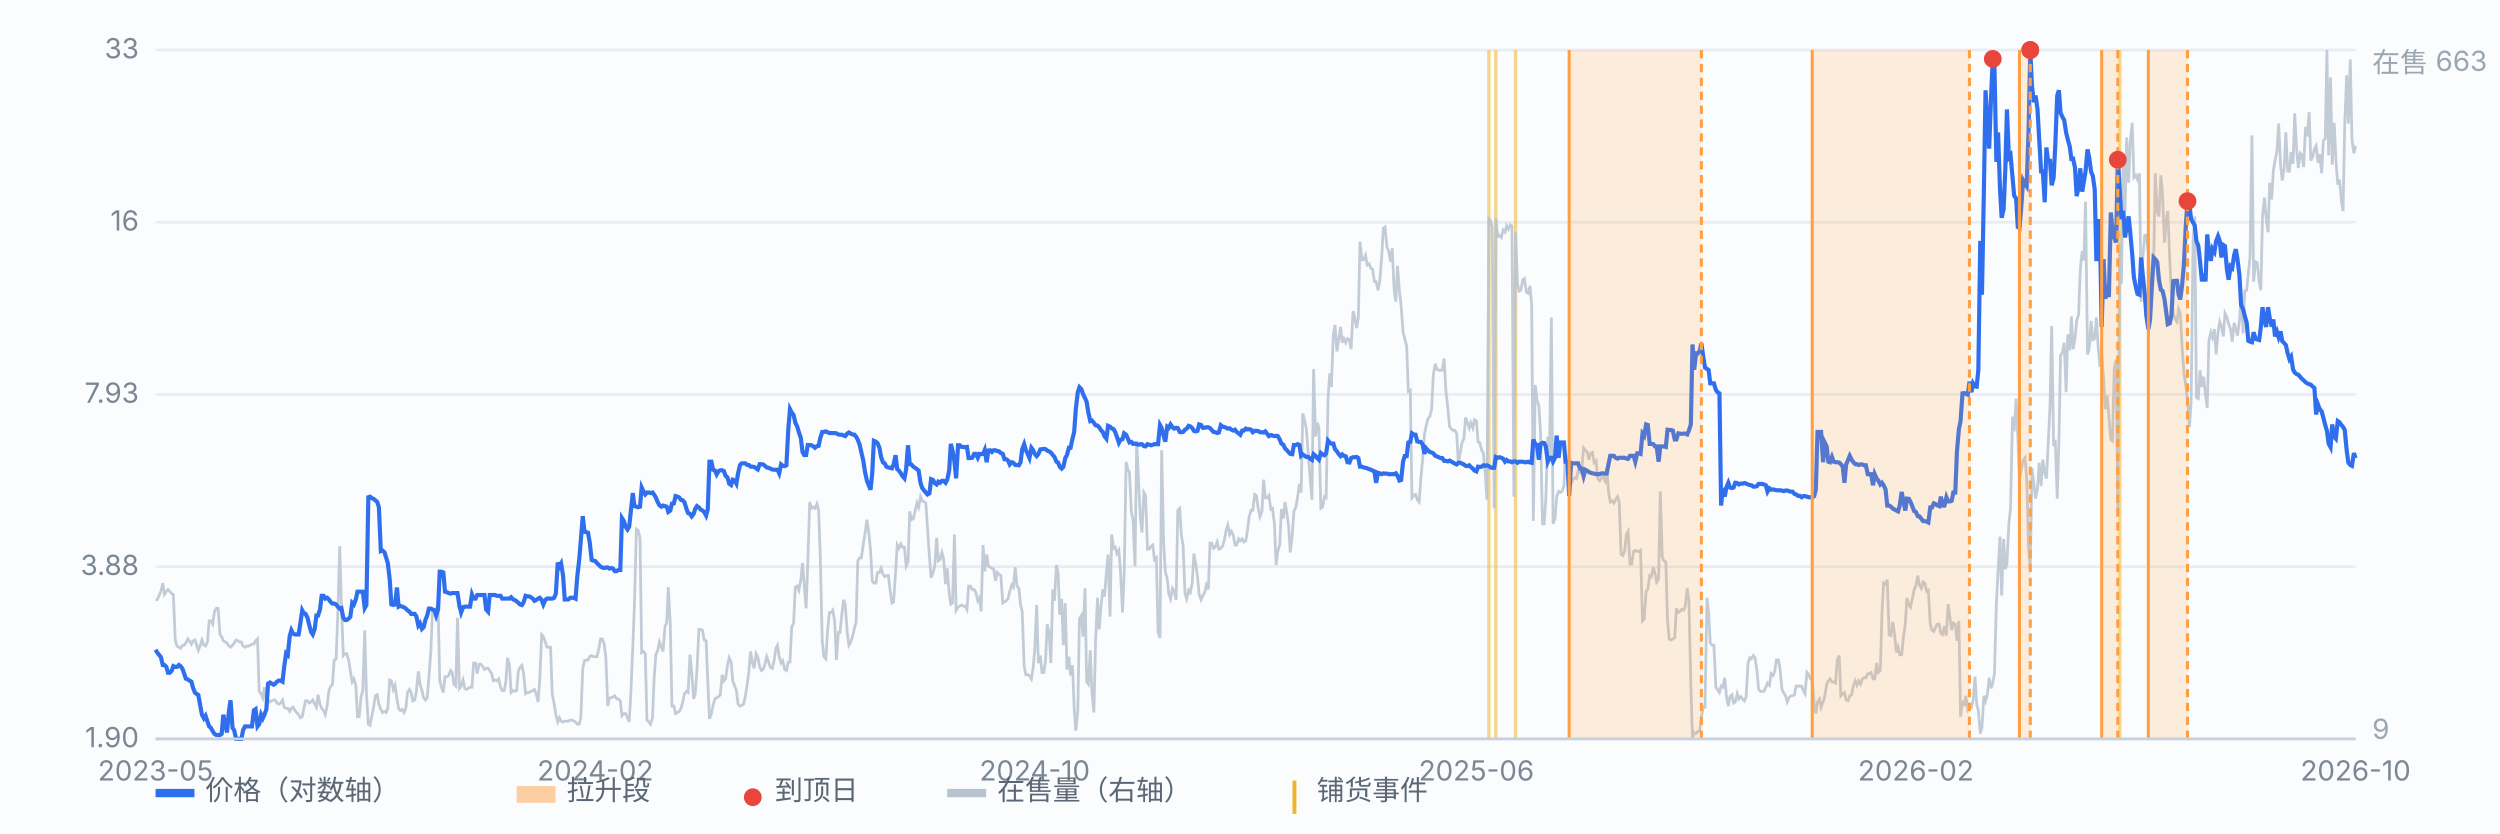
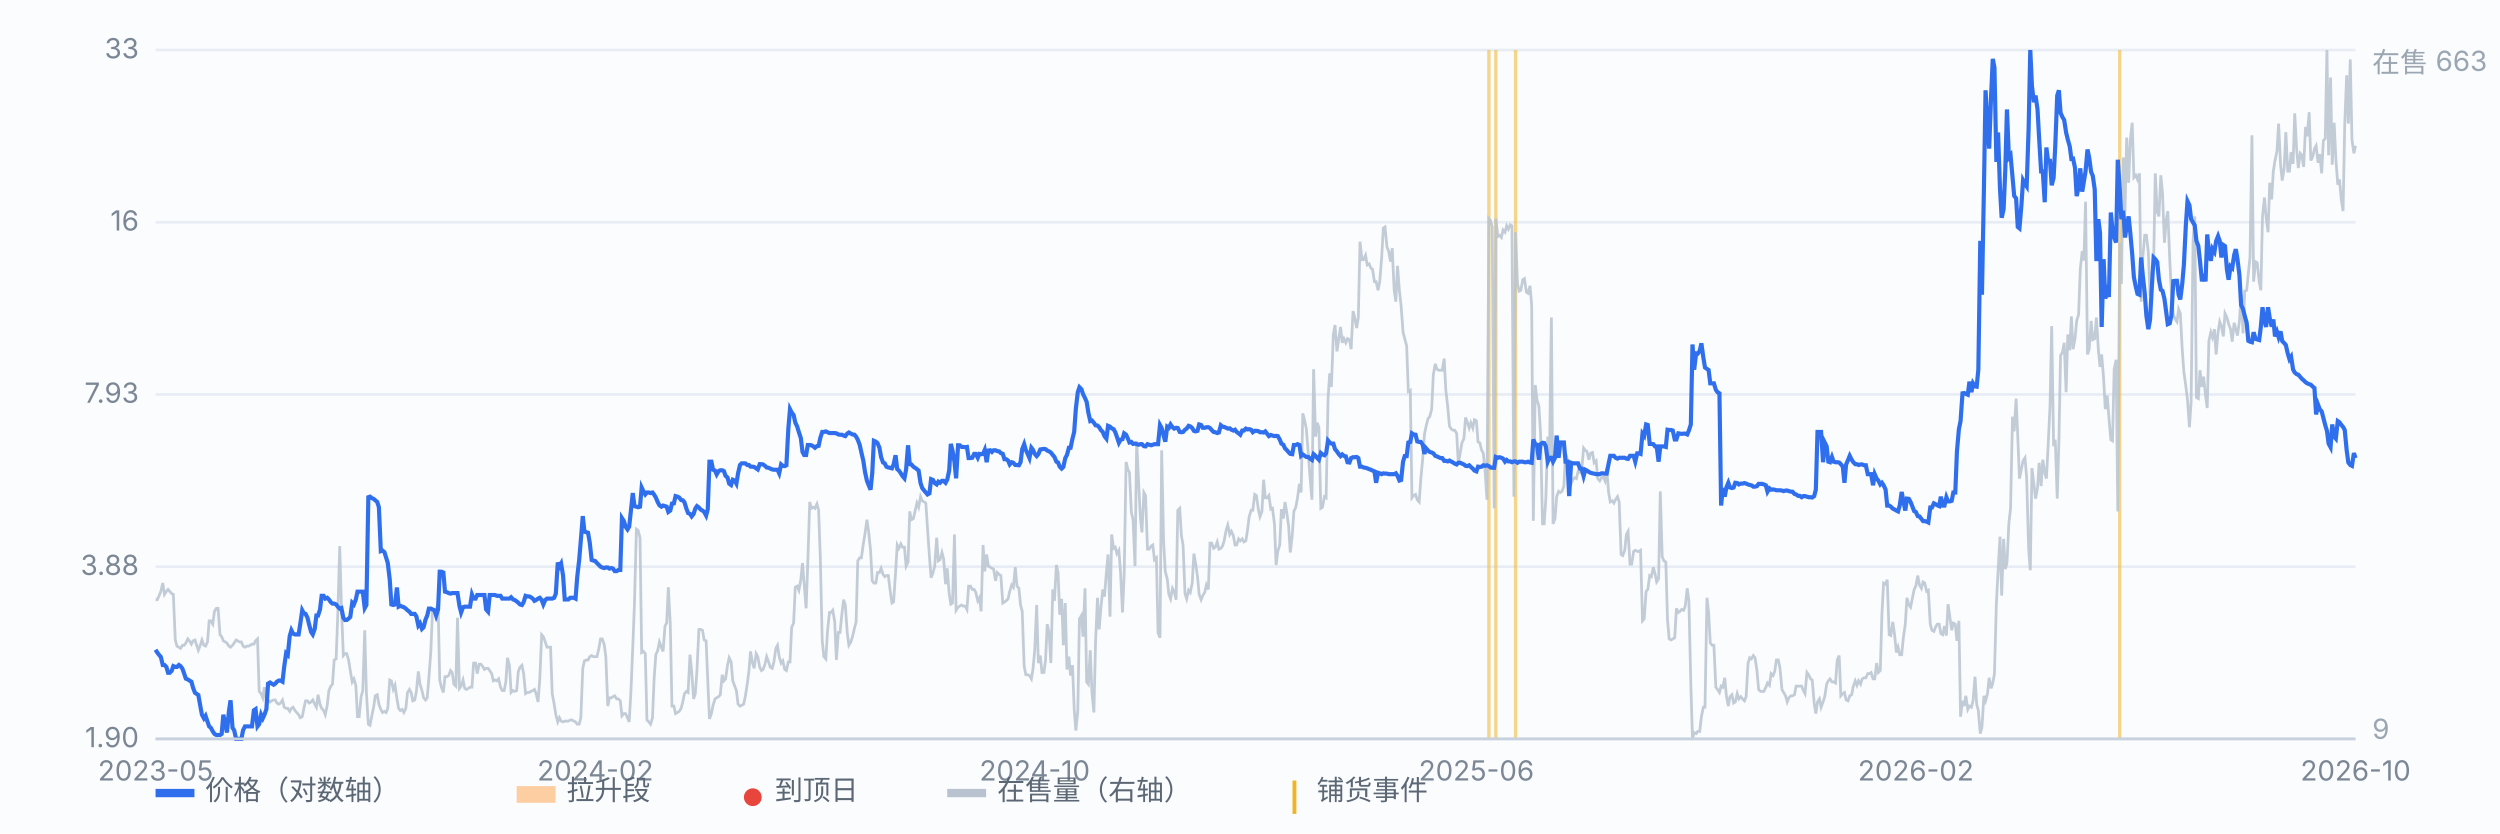
<svg xmlns="http://www.w3.org/2000/svg" viewBox="0 0 900 300" preserveAspectRatio="xMidYMid meet" style="width:100%;max-width:900px;height:auto;display:block" font-family="-apple-system,Segoe UI,Microsoft YaHei,sans-serif" font-size="10">
  <rect x="0" y="0" width="900" height="300" fill="#fbfcfe" />
  <line x1="56" y1="266.0" x2="848" y2="266.0" stroke="#e8edf5" stroke-width="1" />
  <text x="50" y="269.0" text-anchor="end" fill="#7b8794">1.90</text>
  <line x1="56" y1="204.0" x2="848" y2="204.0" stroke="#e8edf5" stroke-width="1" />
  <text x="50" y="207.0" text-anchor="end" fill="#7b8794">3.88</text>
  <line x1="56" y1="142.0" x2="848" y2="142.0" stroke="#e8edf5" stroke-width="1" />
  <text x="50" y="145.0" text-anchor="end" fill="#7b8794">7.93</text>
  <line x1="56" y1="80.0" x2="848" y2="80.0" stroke="#e8edf5" stroke-width="1" />
  <text x="50" y="83.0" text-anchor="end" fill="#7b8794">16</text>
  <line x1="56" y1="18.0" x2="848" y2="18.0" stroke="#e8edf5" stroke-width="1" />
  <text x="50" y="21.0" text-anchor="end" fill="#7b8794">33</text>
  <line x1="536.0" y1="18" x2="536.0" y2="266" stroke="#f0b429" stroke-width="1.2" opacity="0.55" />
  <line x1="538.5" y1="18" x2="538.5" y2="266" stroke="#f0b429" stroke-width="1.2" opacity="0.55" />
  <line x1="545.6" y1="18" x2="545.6" y2="266" stroke="#f0b429" stroke-width="1.2" opacity="0.55" />
  <line x1="763.1" y1="18" x2="763.1" y2="266" stroke="#f0b429" stroke-width="1.2" opacity="0.55" />
  <path d="M56.0 215.9 L56.6 215.9 L57.3 214.4 L57.9 212.9 L58.6 209.9 L59.2 214.0 L59.9 212.9 L60.5 212.2 L61.1 212.9 L61.8 213.7 L62.4 214.0 L63.1 230.4 L63.7 232.6 L64.4 233.0 L65.0 233.4 L65.7 232.3 L66.3 232.3 L66.9 231.5 L67.6 230.0 L68.2 230.7 L68.9 231.9 L69.5 230.7 L70.2 230.4 L70.8 232.3 L71.4 234.1 L72.1 232.3 L72.7 230.4 L73.4 232.3 L74.0 232.6 L74.7 231.1 L75.3 223.5 L75.9 223.5 L76.6 224.7 L77.2 220.1 L77.9 219.0 L78.5 219.0 L79.2 228.5 L79.8 229.2 L80.4 230.7 L81.1 231.1 L81.7 231.5 L82.4 232.6 L83.0 233.0 L83.7 232.3 L84.3 231.5 L85.0 230.4 L85.6 230.7 L86.2 231.1 L86.9 231.1 L87.5 232.6 L88.2 233.0 L88.8 232.6 L89.5 232.6 L90.1 232.3 L90.7 231.9 L91.4 231.9 L92.0 230.7 L92.7 230.0 L93.3 248.9 L94.0 249.7 L94.6 251.2 L95.2 247.4 L95.9 252.7 L96.5 252.0 L97.2 252.7 L97.8 252.3 L98.5 252.0 L99.1 252.0 L99.7 253.1 L100.4 253.5 L101.0 253.1 L101.7 252.0 L102.3 254.6 L103.0 255.0 L103.6 255.0 L104.3 256.1 L104.9 255.0 L105.5 254.6 L106.2 255.8 L106.8 256.5 L107.5 257.3 L108.1 258.4 L108.8 258.0 L109.4 255.0 L110.0 252.3 L110.7 252.3 L111.3 253.1 L112.0 252.7 L112.6 252.0 L113.3 253.5 L113.9 254.6 L114.5 250.1 L115.2 253.5 L115.8 255.0 L116.5 255.8 L117.1 257.3 L117.8 253.9 L118.4 248.6 L119.1 247.0 L119.7 246.3 L120.3 237.6 L121.0 237.2 L121.6 221.3 L122.3 196.6 L122.9 218.2 L123.6 236.0 L124.2 235.3 L124.8 235.3 L125.5 237.6 L126.1 241.4 L126.8 245.5 L127.4 244.4 L128.1 246.7 L128.7 258.0 L129.3 258.0 L130.0 250.8 L130.6 248.6 L131.3 226.9 L131.9 249.3 L132.6 260.7 L133.2 261.1 L133.8 258.0 L134.5 254.6 L135.1 250.5 L135.8 250.1 L136.4 253.5 L137.1 255.4 L137.7 256.5 L138.4 256.1 L139.0 256.5 L139.6 255.0 L140.3 244.8 L140.9 245.1 L141.6 248.2 L142.2 246.7 L142.9 251.6 L143.5 255.0 L144.1 255.8 L144.8 255.4 L145.4 256.5 L146.1 255.0 L146.7 249.3 L147.4 248.2 L148.0 249.3 L148.6 252.3 L149.3 252.0 L149.9 248.9 L150.6 241.7 L151.2 246.3 L151.9 248.6 L152.5 251.2 L153.2 252.0 L153.8 251.2 L154.4 244.0 L155.1 234.5 L155.7 219.7 L156.4 220.1 L157.0 219.4 L157.7 217.1 L158.3 244.8 L158.9 247.4 L159.6 249.3 L160.2 243.6 L160.9 243.6 L161.5 243.2 L162.2 241.4 L162.8 242.1 L163.4 246.3 L164.1 247.0 L164.7 222.4 L165.4 247.8 L166.0 247.0 L166.7 244.8 L167.3 247.8 L167.9 248.2 L168.6 247.8 L169.2 247.4 L169.9 247.4 L170.5 238.7 L171.2 238.7 L171.8 242.5 L172.5 239.1 L173.1 239.1 L173.7 239.8 L174.4 241.0 L175.0 240.6 L175.7 240.6 L176.3 241.4 L177.0 242.5 L177.6 245.1 L178.2 244.8 L178.9 245.1 L179.5 244.4 L180.2 247.4 L180.8 248.6 L181.5 248.6 L182.1 245.5 L182.7 236.8 L183.4 239.5 L184.0 249.3 L184.7 248.6 L185.3 248.9 L186.0 248.6 L186.6 241.7 L187.2 240.2 L187.9 239.5 L188.5 242.5 L189.2 249.7 L189.8 249.3 L190.5 249.3 L191.1 248.9 L191.8 248.6 L192.4 248.2 L193.0 249.7 L193.7 252.7 L194.3 244.8 L195.0 228.5 L195.6 229.2 L196.3 231.1 L196.9 233.0 L197.5 233.0 L198.2 233.0 L198.8 249.7 L199.5 253.5 L200.1 257.3 L200.8 259.9 L201.4 258.4 L202.0 259.6 L202.7 259.9 L203.3 259.6 L204.0 259.6 L204.6 259.6 L205.3 259.2 L205.9 259.2 L206.6 259.6 L207.2 259.9 L207.8 260.7 L208.5 260.7 L209.1 258.4 L209.8 240.6 L210.4 237.9 L211.1 237.6 L211.7 237.6 L212.3 236.4 L213.0 236.0 L213.6 236.4 L214.3 236.4 L214.9 236.4 L215.6 233.4 L216.2 230.0 L216.8 230.0 L217.5 231.9 L218.1 236.4 L218.8 254.2 L219.4 251.2 L220.1 251.2 L220.7 250.8 L221.3 250.5 L222.0 251.6 L222.6 251.6 L223.3 252.3 L223.9 257.7 L224.6 256.9 L225.2 256.9 L225.9 258.4 L226.5 259.9 L227.1 249.7 L227.8 233.0 L228.4 217.5 L229.1 190.5 L229.7 190.9 L230.4 193.6 L231.0 234.9 L231.6 234.5 L232.3 235.3 L232.9 259.2 L233.6 259.9 L234.2 260.7 L234.9 258.4 L235.5 244.0 L236.1 235.7 L236.8 234.1 L237.4 231.1 L238.1 233.0 L238.7 234.5 L239.4 225.4 L240.0 224.3 L240.6 211.4 L241.3 224.7 L241.9 254.2 L242.6 254.2 L243.2 256.9 L243.9 256.5 L244.5 256.1 L245.2 255.0 L245.8 252.7 L246.4 249.7 L247.1 248.9 L247.7 249.3 L248.4 235.7 L249.0 241.7 L249.7 251.6 L250.3 249.7 L250.9 241.4 L251.6 226.6 L252.2 226.6 L252.9 226.9 L253.5 230.4 L254.2 230.7 L254.8 245.1 L255.4 258.8 L256.1 256.9 L256.7 253.9 L257.4 251.6 L258.0 251.2 L258.7 250.8 L259.3 250.1 L260.0 242.9 L260.6 245.1 L261.2 244.4 L261.9 239.5 L262.5 236.8 L263.2 238.3 L263.8 245.1 L264.5 247.0 L265.1 248.6 L265.7 253.5 L266.4 254.2 L267.0 253.9 L267.7 253.5 L268.3 250.8 L269.0 246.3 L269.6 241.7 L270.2 234.5 L270.9 238.7 L271.5 240.6 L272.2 235.3 L272.8 236.4 L273.5 240.2 L274.1 241.4 L274.7 241.0 L275.4 239.1 L276.0 236.4 L276.7 238.3 L277.3 240.2 L278.0 240.6 L278.6 238.3 L279.3 233.4 L279.9 232.3 L280.5 236.4 L281.2 238.7 L281.8 237.9 L282.5 241.0 L283.1 241.4 L283.8 238.3 L284.4 238.3 L285.0 225.8 L285.7 224.3 L286.3 211.4 L287.0 211.0 L287.6 212.5 L288.3 208.7 L288.9 202.7 L289.5 210.3 L290.2 219.0 L290.8 202.7 L291.5 180.7 L292.1 183.0 L292.8 182.6 L293.4 183.0 L294.1 181.4 L294.7 183.7 L295.3 200.4 L296.0 230.7 L296.6 236.4 L297.3 237.2 L297.9 227.3 L298.6 220.5 L299.2 220.5 L299.8 219.7 L300.5 223.9 L301.1 237.6 L301.8 227.7 L302.4 227.7 L303.1 220.9 L303.7 215.9 L304.3 217.8 L305.0 227.7 L305.6 232.3 L306.3 231.1 L306.9 229.2 L307.6 226.2 L308.2 223.9 L308.8 201.9 L309.5 200.8 L310.1 200.8 L310.8 195.8 L311.4 192.1 L312.1 187.1 L312.7 191.3 L313.4 198.1 L314.0 209.1 L314.6 209.9 L315.3 209.9 L315.9 206.1 L316.6 206.1 L317.2 204.6 L317.9 206.8 L318.5 207.6 L319.1 207.2 L319.8 207.2 L320.4 212.2 L321.1 217.1 L321.7 216.7 L322.4 206.1 L323.0 196.2 L323.6 197.4 L324.3 195.8 L324.9 197.0 L325.6 197.0 L326.2 203.8 L326.9 202.3 L327.5 184.1 L328.1 187.1 L328.8 186.7 L329.4 184.1 L330.1 181.1 L330.7 182.6 L331.4 178.8 L332.0 180.3 L332.7 180.7 L333.3 181.1 L333.9 190.2 L334.6 200.4 L335.2 208.0 L335.9 206.1 L336.5 203.8 L337.2 193.6 L337.8 201.9 L338.4 201.5 L339.1 198.9 L339.7 201.2 L340.4 210.3 L341.0 204.6 L341.7 213.7 L342.3 217.5 L342.9 217.1 L343.6 192.4 L344.2 219.7 L344.9 218.6 L345.5 218.2 L346.2 217.8 L346.8 218.2 L347.5 218.2 L348.1 219.4 L348.7 211.0 L349.4 211.0 L350.0 212.2 L350.7 212.2 L351.3 213.3 L352.0 216.3 L352.6 215.2 L353.2 220.1 L353.9 196.2 L354.5 205.7 L355.2 199.6 L355.8 203.8 L356.5 204.2 L357.1 204.6 L357.7 204.9 L358.4 209.1 L359.0 206.1 L359.7 206.8 L360.3 207.2 L361.0 217.1 L361.6 216.7 L362.2 216.3 L362.9 215.6 L363.5 212.9 L364.2 210.6 L364.8 211.4 L365.5 204.2 L366.1 211.0 L366.8 211.8 L367.4 217.8 L368.0 220.1 L368.7 239.8 L369.3 242.9 L370.0 242.9 L370.6 243.2 L371.3 244.4 L371.9 240.6 L372.5 234.1 L373.2 217.8 L373.8 238.7 L374.5 236.0 L375.1 242.1 L375.8 242.1 L376.4 237.6 L377.0 224.7 L377.7 228.1 L378.3 238.7 L379.0 212.2 L379.6 216.3 L380.3 203.4 L380.9 206.1 L381.5 221.3 L382.2 215.6 L382.8 232.3 L383.5 217.1 L384.1 241.0 L384.8 236.4 L385.4 243.2 L386.1 239.5 L386.7 255.0 L387.3 263.0 L388.0 256.1 L388.6 222.8 L389.3 221.6 L389.9 229.2 L390.6 211.8 L391.2 245.5 L391.8 246.3 L392.5 234.1 L393.1 249.3 L393.8 256.5 L394.4 231.1 L395.1 215.2 L395.7 226.6 L396.3 219.0 L397.0 212.2 L397.6 214.8 L398.3 206.1 L398.9 199.6 L399.6 222.0 L400.2 192.4 L400.9 197.4 L401.5 197.0 L402.1 199.3 L402.8 198.1 L403.4 206.1 L404.1 220.5 L404.7 206.8 L405.4 166.3 L406.0 168.9 L406.6 170.1 L407.3 184.5 L407.9 187.1 L408.6 203.8 L409.2 158.7 L409.9 173.5 L410.5 186.0 L411.1 191.7 L411.8 177.3 L412.4 178.4 L413.1 197.7 L413.7 197.7 L414.4 196.6 L415.0 196.2 L415.6 201.5 L416.3 200.8 L416.9 227.7 L417.6 229.6 L418.2 162.1 L418.9 195.1 L419.5 205.7 L420.2 208.4 L420.8 214.0 L421.4 215.6 L422.1 211.8 L422.7 212.9 L423.4 215.9 L424.0 183.7 L424.7 183.0 L425.3 192.8 L425.9 196.2 L426.6 213.7 L427.2 215.6 L427.9 212.5 L428.5 213.3 L429.2 209.9 L429.8 199.3 L430.4 202.7 L431.1 207.6 L431.7 214.0 L432.4 215.9 L433.0 214.4 L433.7 213.3 L434.3 210.6 L435.0 212.2 L435.6 195.5 L436.2 195.5 L436.9 197.4 L437.5 197.0 L438.2 195.1 L438.8 197.7 L439.5 197.4 L440.1 196.6 L440.7 194.7 L441.4 190.9 L442.0 189.0 L442.7 192.4 L443.3 191.3 L444.0 192.8 L444.6 196.2 L445.2 196.2 L445.9 194.0 L446.5 194.7 L447.2 194.0 L447.8 195.1 L448.5 194.7 L449.1 190.9 L449.7 186.0 L450.4 183.7 L451.0 183.7 L451.7 178.0 L452.3 178.4 L453.0 183.3 L453.6 186.0 L454.3 184.1 L454.9 172.7 L455.5 179.2 L456.2 179.2 L456.8 178.4 L457.5 183.3 L458.1 183.0 L458.8 188.6 L459.4 203.4 L460.0 198.5 L460.7 196.2 L461.3 183.3 L462.0 186.7 L462.6 180.7 L463.3 184.9 L463.9 189.4 L464.5 198.9 L465.2 192.8 L465.8 184.1 L466.5 182.6 L467.1 179.2 L467.8 174.2 L468.4 177.3 L469.0 148.8 L469.7 151.5 L470.3 154.5 L471.0 163.6 L471.6 171.6 L472.3 179.9 L472.9 132.9 L473.6 157.2 L474.2 152.2 L474.8 153.8 L475.5 183.0 L476.1 182.6 L476.8 178.8 L477.4 179.2 L478.1 143.5 L478.7 134.4 L479.3 139.3 L480.0 120.4 L480.6 117.0 L481.3 126.5 L481.9 122.3 L482.6 117.7 L483.2 123.4 L483.8 121.9 L484.5 123.4 L485.1 121.9 L485.8 122.3 L486.4 125.7 L487.1 112.0 L487.7 114.3 L488.4 118.1 L489.0 114.3 L489.6 87.0 L490.3 93.5 L490.9 93.5 L491.6 91.9 L492.2 95.4 L492.9 95.0 L493.5 96.5 L494.1 96.9 L494.8 101.4 L495.4 101.4 L496.1 104.5 L496.7 101.4 L497.4 92.7 L498.0 82.1 L498.6 81.7 L499.3 88.9 L499.9 90.4 L500.6 94.2 L501.2 89.3 L501.9 104.5 L502.5 108.6 L503.1 95.7 L503.8 104.8 L504.4 110.1 L505.1 119.6 L505.7 121.9 L506.4 124.6 L507.0 140.9 L507.7 140.5 L508.3 179.2 L508.9 178.4 L509.6 178.0 L510.2 179.9 L510.9 180.7 L511.5 172.3 L512.2 164.8 L512.8 156.4 L513.4 153.4 L514.1 150.7 L514.7 150.0 L515.4 147.3 L516.0 134.8 L516.7 131.0 L517.3 132.9 L517.9 133.3 L518.6 133.3 L519.2 133.3 L519.9 129.1 L520.5 140.5 L521.2 146.6 L521.8 153.4 L522.5 154.5 L523.1 154.9 L523.7 154.9 L524.4 156.0 L525.0 167.0 L525.7 162.9 L526.3 159.4 L527.0 157.9 L527.6 150.3 L528.2 151.9 L528.9 154.1 L529.5 152.2 L530.2 154.1 L530.8 151.1 L531.5 151.5 L532.1 159.1 L532.7 159.4 L533.4 162.1 L534.0 163.2 L534.7 170.4 L535.3 179.9 L536.0 78.7 L536.6 79.4 L537.2 81.7 L537.9 183.0 L538.5 78.7 L539.2 85.1 L539.8 84.7 L540.5 85.5 L541.1 82.8 L541.8 83.6 L542.4 81.3 L543.0 82.5 L543.7 80.9 L544.3 81.3 L545.0 178.8 L545.6 83.6 L546.3 102.2 L546.9 104.8 L547.5 104.5 L548.2 100.7 L548.8 100.3 L549.5 105.2 L550.1 105.6 L550.8 102.9 L551.4 109.8 L552.0 187.5 L552.7 138.6 L553.3 143.9 L554.0 146.2 L554.6 156.0 L555.3 188.6 L555.9 188.6 L556.5 179.5 L557.2 157.2 L557.8 164.8 L558.5 114.3 L559.1 188.6 L559.8 186.7 L560.4 178.8 L561.1 176.9 L561.7 177.3 L562.3 176.9 L563.0 175.0 L563.6 163.2 L564.3 165.5 L564.9 173.1 L565.6 174.2 L566.2 172.7 L566.8 172.0 L567.5 172.3 L568.1 169.7 L568.8 170.1 L569.4 169.3 L570.1 161.3 L570.7 162.1 L571.3 162.5 L572.0 165.5 L572.6 163.2 L573.3 162.9 L573.9 166.6 L574.6 165.9 L575.2 172.3 L575.9 173.1 L576.5 172.0 L577.1 171.6 L577.8 173.1 L578.4 168.5 L579.1 177.3 L579.7 180.7 L580.4 180.3 L581.0 181.1 L581.6 179.9 L582.3 178.8 L582.9 180.7 L583.6 199.6 L584.2 200.0 L584.9 198.1 L585.5 192.4 L586.1 191.3 L586.8 203.1 L587.4 203.1 L588.1 198.5 L588.7 198.1 L589.4 198.5 L590.0 198.5 L590.6 198.1 L591.3 223.5 L591.9 222.8 L592.6 212.9 L593.2 212.2 L593.9 207.2 L594.5 207.6 L595.2 204.2 L595.8 206.5 L596.4 209.5 L597.1 208.4 L597.7 176.9 L598.4 200.4 L599.0 201.9 L599.7 202.3 L600.3 223.1 L600.9 230.0 L601.6 230.4 L602.2 230.0 L602.9 229.6 L603.5 219.0 L604.2 220.5 L604.8 220.1 L605.4 219.4 L606.1 219.7 L606.7 218.2 L607.4 211.8 L608.0 216.3 L608.7 246.3 L609.3 266.0 L609.9 263.7 L610.6 264.1 L611.2 263.3 L611.9 263.3 L612.5 258.0 L613.2 254.6 L613.8 254.6 L614.5 215.2 L615.1 220.5 L615.7 231.5 L616.4 232.3 L617.0 232.3 L617.7 247.4 L618.3 248.2 L619.0 249.3 L619.6 247.0 L620.2 247.4 L620.9 244.0 L621.5 250.5 L622.2 254.2 L622.8 250.8 L623.5 250.1 L624.1 253.1 L624.7 252.7 L625.4 249.7 L626.0 251.6 L626.7 250.8 L627.3 251.6 L628.0 252.3 L628.6 250.8 L629.3 238.7 L629.9 236.8 L630.5 237.2 L631.2 236.0 L631.8 236.8 L632.5 241.4 L633.1 248.2 L633.8 248.9 L634.4 248.9 L635.0 248.9 L635.7 247.4 L636.3 245.9 L637.0 246.7 L637.6 242.5 L638.3 243.2 L638.9 241.7 L639.5 237.6 L640.2 237.6 L640.8 240.6 L641.5 248.2 L642.1 249.3 L642.8 250.5 L643.4 252.7 L644.0 251.2 L644.7 250.5 L645.3 250.5 L646.0 250.1 L646.6 247.0 L647.3 247.0 L647.9 247.0 L648.6 247.0 L649.2 248.6 L649.8 249.7 L650.5 242.1 L651.1 242.9 L651.8 244.4 L652.4 244.8 L653.1 253.1 L653.7 256.9 L654.3 252.7 L655.0 251.6 L655.6 254.6 L656.3 252.7 L656.9 250.8 L657.6 246.3 L658.2 245.1 L658.8 244.4 L659.5 245.5 L660.1 245.5 L660.8 245.9 L661.4 237.6 L662.1 236.0 L662.7 250.5 L663.4 249.7 L664.0 249.3 L664.6 252.0 L665.3 252.3 L665.9 250.5 L666.6 250.1 L667.2 247.0 L667.9 245.1 L668.5 246.7 L669.1 245.1 L669.8 246.3 L670.4 244.4 L671.1 244.0 L671.7 244.0 L672.4 242.5 L673.0 242.5 L673.6 242.1 L674.3 244.4 L674.9 244.4 L675.6 238.7 L676.2 242.1 L676.9 241.4 L677.5 220.9 L678.1 209.9 L678.8 210.3 L679.4 208.7 L680.1 228.5 L680.7 228.8 L681.4 223.9 L682.0 228.1 L682.7 234.9 L683.3 233.0 L683.9 235.7 L684.6 235.7 L685.2 229.6 L685.9 224.7 L686.5 215.2 L687.2 217.8 L687.8 218.6 L688.4 215.6 L689.1 212.2 L689.7 211.0 L690.4 207.2 L691.0 210.6 L691.7 211.8 L692.3 209.5 L692.9 209.9 L693.6 212.9 L694.2 212.5 L694.9 224.7 L695.5 226.9 L696.2 227.3 L696.8 225.8 L697.4 224.7 L698.1 224.7 L698.7 228.1 L699.4 228.5 L700.0 225.4 L700.7 228.8 L701.3 217.5 L702.0 222.4 L702.6 226.9 L703.2 224.3 L703.9 224.7 L704.5 230.7 L705.2 223.5 L705.8 258.0 L706.5 252.3 L707.1 254.2 L707.7 250.5 L708.4 255.4 L709.0 254.2 L709.7 254.6 L710.3 252.3 L711.0 243.6 L711.6 253.5 L712.2 255.8 L712.9 264.1 L713.5 261.8 L714.2 250.5 L714.8 252.3 L715.5 249.7 L716.1 244.0 L716.8 247.8 L717.4 245.9 L718.0 242.5 L718.7 217.1 L719.3 205.7 L720.0 193.2 L720.6 214.4 L721.3 194.0 L721.9 204.9 L722.5 202.7 L723.2 188.3 L723.8 183.0 L724.5 150.0 L725.1 155.3 L725.8 143.5 L726.4 157.2 L727.0 172.3 L727.7 168.9 L728.3 165.9 L729.0 164.8 L729.6 172.0 L730.3 197.4 L730.9 205.3 L731.5 168.5 L732.2 174.2 L732.8 179.5 L733.5 175.7 L734.1 166.6 L734.8 175.0 L735.4 165.5 L736.1 170.1 L736.7 172.3 L737.3 161.0 L738.0 146.2 L738.6 117.4 L739.3 160.6 L739.9 158.3 L740.6 179.5 L741.2 159.1 L741.8 128.0 L742.5 126.8 L743.1 123.4 L743.8 141.2 L744.4 120.4 L745.1 126.1 L745.7 113.9 L746.3 125.7 L747.0 121.9 L747.6 115.5 L748.3 113.2 L748.9 96.9 L749.6 90.4 L750.2 93.8 L750.8 72.6 L751.5 127.6 L752.1 125.7 L752.8 115.5 L753.4 122.3 L754.1 121.9 L754.7 114.3 L755.4 125.7 L756.0 132.1 L756.6 127.6 L757.3 136.3 L757.9 147.3 L758.6 142.4 L759.2 150.3 L759.9 158.3 L760.5 158.7 L761.1 132.9 L761.8 129.5 L762.4 184.1 L763.1 87.4 L763.7 102.2 L764.4 56.7 L765.0 76.0 L765.6 49.5 L766.3 65.8 L766.9 50.6 L767.6 44.2 L768.2 63.9 L768.9 63.1 L769.5 64.6 L770.2 62.4 L770.8 108.6 L771.4 92.7 L772.1 84.7 L772.7 84.7 L773.4 90.8 L774.0 106.4 L774.7 98.4 L775.3 95.0 L775.9 62.4 L776.6 76.4 L777.2 77.9 L777.9 63.1 L778.5 69.6 L779.2 87.4 L779.8 79.4 L780.4 76.0 L781.1 93.1 L781.7 105.6 L782.4 113.2 L783.0 114.7 L783.7 115.8 L784.3 111.3 L784.9 112.8 L785.6 125.7 L786.2 134.0 L786.9 139.0 L787.5 143.9 L788.2 153.8 L788.8 144.7 L789.5 87.0 L790.1 77.9 L790.7 143.1 L791.4 143.5 L792.0 133.3 L792.7 139.3 L793.3 135.6 L794.0 142.4 L794.6 146.9 L795.2 122.7 L795.9 119.6 L796.5 121.5 L797.2 118.5 L797.8 127.6 L798.5 119.6 L799.1 115.8 L799.7 117.4 L800.4 121.1 L801.0 112.8 L801.7 114.3 L802.3 116.6 L803.0 118.5 L803.6 123.0 L804.3 116.2 L804.9 118.5 L805.5 120.8 L806.2 115.5 L806.8 106.0 L807.5 120.0 L808.1 104.8 L808.8 104.5 L809.4 98.4 L810.0 92.7 L810.7 48.7 L811.3 101.4 L812.0 94.2 L812.6 94.6 L813.3 101.4 L813.9 104.5 L814.5 77.9 L815.2 71.1 L815.8 78.3 L816.5 83.6 L817.1 65.8 L817.8 71.8 L818.4 61.6 L819.0 57.8 L819.7 54.4 L820.3 44.5 L821.0 59.3 L821.6 65.0 L822.3 60.5 L822.9 47.6 L823.6 61.6 L824.2 61.6 L824.8 54.8 L825.5 59.0 L826.1 40.8 L826.8 54.0 L827.4 60.5 L828.1 55.2 L828.7 55.9 L829.3 60.1 L830.0 45.7 L830.6 49.1 L831.3 40.4 L831.9 57.8 L832.6 56.3 L833.2 53.6 L833.8 52.5 L834.5 58.6 L835.1 55.5 L835.8 62.4 L836.4 50.6 L837.1 49.9 L837.7 18.0 L838.3 55.9 L839.0 27.9 L839.6 59.3 L840.3 44.2 L840.9 57.1 L841.6 66.5 L842.2 64.6 L842.9 72.2 L843.5 76.0 L844.1 44.9 L844.8 27.1 L845.4 44.5 L846.1 21.4 L846.7 50.2 L847.4 55.2 L848.0 52.5" fill="none" stroke="#b9c3cf" stroke-width="1" opacity="0.85" />
  <text x="854" y="26" fill="#9aa6b2">在售 663</text>
  <text x="854" y="266" fill="#9aa6b2">9</text>
  <path d="M56.0 233.9 L56.6 234.9 L57.3 235.8 L57.9 236.5 L58.6 239.4 L59.2 239.4 L59.9 240.1 L60.5 242.2 L61.1 242.2 L61.8 241.5 L62.4 239.8 L63.1 240.1 L63.7 240.1 L64.4 239.4 L65.0 239.8 L65.7 240.8 L66.3 242.5 L66.9 244.3 L67.6 244.6 L68.2 245.0 L68.9 245.4 L69.5 247.6 L70.2 249.4 L70.8 249.8 L71.4 250.2 L72.1 254.1 L72.7 257.3 L73.4 258.6 L74.0 257.7 L74.7 259.8 L75.3 261.5 L75.9 262.0 L76.6 263.3 L77.2 264.2 L77.9 264.6 L78.5 264.6 L79.2 264.6 L79.8 264.2 L80.4 257.3 L81.1 260.7 L81.7 263.7 L82.4 256.1 L83.0 252.1 L83.7 262.0 L84.3 262.9 L85.0 266.0 L85.6 266.0 L86.2 266.0 L86.9 266.0 L87.5 262.9 L88.2 261.5 L88.8 261.5 L89.5 261.5 L90.1 261.5 L90.7 261.5 L91.4 255.7 L92.0 255.3 L92.7 261.5 L93.3 260.7 L94.0 257.3 L94.6 258.6 L95.2 257.3 L95.9 255.3 L96.5 246.1 L97.2 245.7 L97.8 246.1 L98.5 246.5 L99.1 246.1 L99.7 245.4 L100.4 245.0 L101.0 245.0 L101.7 245.4 L102.3 240.1 L103.0 235.2 L103.6 235.8 L104.3 229.0 L104.9 226.9 L105.5 228.1 L106.2 228.4 L106.8 228.4 L107.5 228.4 L108.1 224.6 L108.8 219.7 L109.4 220.8 L110.0 221.0 L110.7 222.4 L111.3 224.9 L112.0 227.5 L112.6 228.4 L113.3 226.4 L113.9 221.6 L114.5 221.6 L115.2 219.4 L115.8 214.5 L116.5 214.5 L117.1 215.5 L117.8 215.2 L118.4 215.8 L119.1 216.8 L119.7 217.3 L120.3 217.3 L121.0 217.6 L121.6 218.4 L122.3 219.1 L122.9 218.9 L123.6 222.4 L124.2 223.2 L124.8 223.2 L125.5 222.7 L126.1 222.1 L126.8 217.0 L127.4 217.6 L128.1 215.8 L128.7 213.0 L129.3 213.0 L130.0 213.0 L130.6 213.0 L131.3 218.9 L131.9 217.8 L132.6 179.0 L133.2 178.8 L133.8 179.3 L134.5 179.6 L135.1 180.1 L135.8 180.7 L136.4 182.6 L137.1 198.4 L137.7 198.2 L138.4 198.8 L139.0 200.7 L139.6 202.7 L140.3 208.6 L140.9 217.6 L141.6 217.8 L142.2 217.6 L142.9 211.5 L143.5 218.4 L144.1 218.1 L144.8 218.4 L145.4 218.6 L146.1 219.1 L146.7 219.7 L147.4 220.2 L148.0 221.0 L148.6 221.0 L149.3 221.0 L149.9 221.9 L150.6 225.2 L151.2 224.4 L151.9 226.4 L152.5 225.8 L153.2 223.0 L153.8 221.6 L154.4 219.1 L155.1 219.1 L155.7 219.4 L156.4 219.7 L157.0 221.6 L157.7 219.4 L158.3 205.8 L158.9 205.8 L159.6 206.1 L160.2 213.0 L160.9 213.2 L161.5 213.5 L162.2 213.7 L162.8 213.5 L163.4 213.5 L164.1 213.5 L164.7 213.5 L165.4 218.1 L166.0 220.5 L166.7 218.6 L167.3 218.4 L167.9 218.4 L168.6 218.4 L169.2 218.4 L169.9 214.0 L170.5 215.5 L171.2 215.5 L171.8 214.2 L172.5 214.2 L173.1 214.2 L173.7 214.2 L174.4 214.2 L175.0 219.4 L175.7 220.2 L176.3 214.2 L177.0 214.2 L177.6 214.2 L178.2 214.2 L178.9 214.5 L179.5 214.5 L180.2 214.5 L180.8 215.5 L181.5 215.5 L182.1 215.5 L182.7 215.5 L183.4 215.5 L184.0 215.0 L184.7 215.8 L185.3 216.0 L186.0 216.5 L186.6 217.0 L187.2 217.6 L187.9 217.8 L188.5 216.8 L189.2 214.5 L189.8 214.7 L190.5 214.7 L191.1 215.0 L191.8 215.5 L192.4 216.3 L193.0 216.0 L193.7 215.5 L194.3 215.2 L195.0 216.0 L195.6 217.6 L196.3 216.0 L196.9 215.5 L197.5 215.5 L198.2 215.5 L198.8 215.5 L199.5 215.2 L200.1 213.7 L200.8 202.5 L201.4 204.0 L202.0 202.9 L202.7 207.2 L203.3 215.8 L204.0 215.8 L204.6 215.8 L205.3 215.2 L205.9 215.2 L206.6 215.2 L207.2 215.5 L207.8 207.7 L208.5 201.6 L209.1 194.5 L209.8 185.8 L210.4 191.4 L211.1 191.6 L211.7 191.8 L212.3 195.3 L213.0 201.6 L213.6 201.8 L214.3 202.0 L214.9 202.7 L215.6 203.4 L216.2 204.0 L216.8 204.3 L217.5 204.5 L218.1 204.3 L218.8 204.3 L219.4 204.7 L220.1 204.5 L220.7 204.7 L221.3 205.6 L222.0 205.6 L222.6 205.2 L223.3 205.2 L223.9 186.5 L224.6 187.6 L225.2 189.6 L225.9 190.6 L226.5 189.6 L227.1 184.1 L227.8 177.5 L228.4 182.2 L229.1 182.4 L229.7 182.6 L230.4 182.4 L231.0 175.5 L231.6 176.8 L232.3 178.0 L232.9 177.3 L233.6 177.3 L234.2 177.5 L234.9 177.3 L235.5 178.1 L236.1 179.1 L236.8 180.8 L237.4 181.9 L238.1 182.4 L238.7 182.0 L239.4 182.2 L240.0 182.4 L240.6 184.3 L241.3 183.8 L241.9 181.3 L242.6 181.2 L243.2 178.6 L243.9 178.8 L244.5 179.1 L245.2 180.0 L245.8 180.1 L246.4 180.8 L247.1 183.1 L247.7 184.7 L248.4 185.0 L249.0 185.9 L249.7 185.0 L250.3 183.1 L250.9 182.2 L251.6 182.7 L252.2 183.4 L252.9 183.8 L253.5 184.3 L254.2 185.6 L254.8 183.3 L255.4 166.2 L256.1 166.2 L256.7 169.1 L257.4 169.4 L258.0 170.8 L258.7 169.6 L259.3 169.3 L260.0 169.3 L260.6 169.6 L261.2 171.3 L261.9 171.9 L262.5 174.1 L263.2 174.6 L263.8 172.7 L264.5 173.0 L265.1 174.1 L265.7 170.4 L266.4 167.4 L267.0 166.8 L267.7 166.8 L268.3 166.8 L269.0 167.4 L269.6 167.4 L270.2 168.0 L270.9 168.0 L271.5 168.1 L272.2 168.6 L272.8 169.0 L273.5 167.1 L274.1 167.1 L274.7 167.2 L275.4 167.7 L276.0 168.3 L276.7 168.4 L277.3 168.7 L278.0 169.0 L278.6 169.1 L279.3 169.1 L279.9 169.1 L280.5 170.4 L281.2 167.2 L281.8 167.7 L282.5 167.8 L283.1 167.5 L283.8 154.3 L284.4 147.3 L285.0 148.5 L285.7 149.4 L286.3 152.1 L287.0 153.6 L287.6 155.6 L288.3 157.7 L288.9 162.7 L289.5 163.8 L290.2 163.8 L290.8 160.2 L291.5 160.2 L292.1 160.3 L292.8 160.7 L293.4 161.2 L294.1 160.6 L294.7 160.5 L295.3 157.7 L296.0 155.5 L296.6 155.5 L297.3 155.3 L297.9 155.6 L298.6 155.9 L299.2 155.9 L299.8 155.9 L300.5 155.9 L301.1 156.0 L301.8 156.4 L302.4 156.5 L303.1 156.5 L303.7 156.8 L304.3 157.0 L305.0 156.1 L305.6 155.7 L306.3 156.1 L306.9 156.4 L307.6 156.5 L308.2 157.2 L308.8 158.3 L309.5 160.2 L310.1 162.9 L310.8 165.9 L311.4 169.9 L312.1 173.1 L312.7 174.6 L313.4 176.3 L314.0 170.4 L314.6 158.7 L315.3 159.0 L315.9 159.5 L316.6 161.2 L317.2 164.6 L317.9 166.5 L318.5 166.8 L319.1 168.0 L319.8 168.3 L320.4 168.4 L321.1 168.6 L321.7 167.2 L322.4 163.9 L323.0 168.9 L323.6 169.4 L324.3 170.4 L324.9 171.4 L325.6 172.2 L326.2 169.0 L326.9 160.3 L327.5 167.1 L328.1 167.2 L328.8 168.0 L329.4 168.4 L330.1 168.9 L330.7 169.4 L331.4 173.9 L332.0 175.7 L332.7 176.6 L333.3 177.3 L333.9 178.0 L334.6 177.6 L335.2 172.5 L335.9 172.8 L336.5 173.9 L337.2 174.4 L337.8 173.4 L338.4 173.8 L339.1 173.1 L339.7 173.1 L340.4 173.8 L341.0 172.7 L341.7 169.4 L342.3 159.8 L342.9 162.2 L343.6 166.2 L344.2 172.2 L344.9 160.3 L345.5 160.3 L346.2 160.9 L346.8 160.9 L347.5 161.0 L348.1 160.9 L348.7 164.9 L349.4 164.9 L350.0 164.8 L350.7 163.4 L351.3 163.4 L352.0 164.8 L352.6 163.4 L353.2 163.5 L353.9 163.4 L354.5 162.0 L355.2 166.4 L355.8 162.2 L356.5 162.1 L357.1 162.7 L357.7 162.1 L358.4 162.1 L359.0 162.4 L359.7 162.5 L360.3 163.1 L361.0 163.4 L361.6 165.3 L362.2 165.3 L362.9 165.8 L363.5 167.2 L364.2 166.4 L364.8 166.6 L365.5 167.4 L366.1 167.4 L366.8 167.5 L367.4 166.4 L368.0 161.7 L368.7 159.9 L369.3 162.0 L370.0 163.5 L370.6 164.9 L371.3 161.2 L371.9 162.0 L372.5 163.4 L373.2 164.2 L373.8 163.5 L374.5 161.8 L375.1 161.7 L375.8 161.6 L376.4 161.7 L377.0 162.2 L377.7 162.5 L378.3 162.9 L379.0 163.8 L379.6 164.5 L380.3 166.2 L380.9 166.5 L381.5 168.0 L382.2 168.7 L382.8 168.1 L383.5 164.9 L384.1 163.8 L384.8 161.2 L385.4 161.2 L386.1 157.9 L386.7 155.5 L387.3 147.2 L388.0 141.2 L388.6 139.4 L389.3 140.1 L389.9 141.9 L390.6 143.3 L391.2 144.7 L391.8 148.5 L392.5 151.6 L393.1 151.4 L393.8 152.2 L394.4 153.1 L395.1 153.2 L395.7 153.8 L396.3 154.8 L397.0 155.5 L397.6 157.0 L398.3 157.9 L398.9 153.3 L399.6 153.6 L400.2 154.2 L400.9 154.5 L401.5 155.6 L402.1 157.3 L402.8 159.4 L403.4 158.3 L404.1 158.1 L404.7 156.0 L405.4 156.5 L406.0 157.8 L406.6 159.3 L407.3 159.1 L407.9 159.8 L408.6 159.7 L409.2 159.9 L409.9 160.1 L410.5 159.9 L411.1 159.9 L411.8 160.6 L412.4 160.7 L413.1 159.9 L413.7 160.1 L414.4 160.3 L415.0 160.1 L415.6 159.9 L416.3 159.9 L416.9 159.9 L417.6 153.0 L418.2 154.1 L418.9 156.8 L419.5 159.0 L420.2 153.6 L420.8 154.0 L421.4 152.8 L422.1 153.8 L422.7 154.3 L423.4 154.0 L424.0 154.1 L424.7 155.5 L425.3 155.6 L425.9 155.5 L426.6 154.7 L427.2 154.3 L427.9 153.3 L428.5 153.5 L429.2 154.1 L429.8 155.1 L430.4 155.3 L431.1 155.1 L431.7 152.8 L432.4 153.0 L433.0 154.0 L433.7 154.0 L434.3 153.8 L435.0 153.8 L435.6 154.1 L436.2 154.8 L436.9 155.5 L437.5 155.6 L438.2 155.9 L438.8 155.7 L439.5 153.1 L440.1 153.6 L440.7 153.7 L441.4 154.0 L442.0 154.3 L442.7 154.2 L443.3 154.7 L444.0 155.0 L444.6 154.7 L445.2 155.5 L445.9 156.0 L446.5 156.5 L447.2 155.0 L447.8 155.0 L448.5 154.3 L449.1 154.6 L449.7 154.5 L450.4 154.7 L451.0 155.6 L451.7 155.1 L452.3 155.1 L453.0 155.2 L453.6 155.6 L454.3 155.6 L454.9 155.7 L455.5 155.3 L456.2 156.2 L456.8 157.0 L457.5 156.6 L458.1 156.8 L458.8 157.0 L459.4 156.9 L460.0 157.0 L460.7 158.2 L461.3 159.7 L462.0 160.1 L462.6 161.4 L463.3 162.1 L463.9 162.8 L464.5 163.4 L465.2 163.5 L465.8 160.2 L466.5 160.2 L467.1 159.9 L467.8 160.2 L468.4 164.1 L469.0 163.6 L469.7 164.1 L470.3 164.5 L471.0 164.5 L471.6 165.1 L472.3 165.6 L472.9 163.5 L473.6 164.1 L474.2 164.9 L474.8 165.5 L475.5 163.1 L476.1 163.6 L476.8 163.9 L477.4 163.2 L478.1 158.6 L478.7 159.3 L479.3 159.7 L480.0 159.7 L480.6 161.7 L481.3 162.5 L481.9 163.4 L482.6 164.2 L483.2 163.6 L483.8 164.1 L484.5 164.3 L485.1 166.4 L485.8 166.5 L486.4 164.9 L487.1 164.6 L487.7 164.6 L488.4 164.5 L489.0 164.9 L489.6 168.0 L490.3 168.0 L490.9 168.3 L491.6 168.4 L492.2 168.6 L492.9 168.9 L493.5 169.1 L494.1 169.4 L494.8 169.7 L495.4 173.8 L496.1 170.2 L496.7 170.4 L497.4 170.7 L498.0 170.4 L498.6 170.5 L499.3 170.5 L499.9 170.7 L500.6 170.7 L501.2 170.7 L501.9 170.7 L502.5 170.4 L503.1 171.3 L503.8 173.0 L504.4 172.8 L505.1 166.2 L505.7 164.2 L506.4 164.2 L507.0 159.3 L507.7 159.1 L508.3 156.0 L508.9 156.4 L509.6 156.5 L510.2 158.9 L510.9 159.1 L511.5 159.1 L512.2 160.1 L512.8 163.4 L513.4 161.4 L514.1 162.2 L514.7 162.7 L515.4 162.9 L516.0 163.2 L516.7 164.1 L517.3 164.3 L517.9 164.6 L518.6 164.9 L519.2 164.9 L519.9 165.9 L520.5 165.9 L521.2 166.1 L521.8 165.8 L522.5 166.2 L523.1 166.5 L523.7 166.9 L524.4 167.2 L525.0 166.6 L525.7 166.6 L526.3 166.9 L527.0 167.2 L527.6 167.7 L528.2 167.8 L528.9 167.5 L529.5 168.1 L530.2 168.7 L530.8 169.4 L531.5 169.7 L532.1 168.0 L532.7 168.1 L533.4 168.0 L534.0 167.5 L534.7 167.7 L535.3 167.5 L536.0 167.8 L536.6 168.3 L537.2 168.4 L537.9 168.4 L538.5 164.5 L539.2 164.8 L539.8 164.6 L540.5 164.8 L541.1 165.1 L541.8 166.2 L542.4 165.6 L543.0 166.1 L543.7 166.1 L544.3 166.4 L545.0 166.1 L545.6 166.1 L546.3 166.6 L546.9 166.2 L547.5 166.2 L548.2 166.2 L548.8 166.4 L549.5 166.4 L550.1 166.2 L550.8 166.5 L551.4 166.6 L552.0 158.2 L552.7 159.9 L553.3 160.1 L554.0 165.5 L554.6 159.9 L555.3 159.4 L555.9 159.5 L556.5 160.7 L557.2 166.2 L557.8 164.8 L558.5 164.8 L559.1 166.2 L559.8 164.8 L560.4 156.8 L561.1 164.8 L561.7 159.3 L562.3 159.3 L563.0 159.3 L563.6 166.2 L564.3 166.2 L564.9 178.6 L565.6 166.6 L566.2 166.8 L566.8 166.8 L567.5 166.8 L568.1 166.8 L568.8 168.7 L569.4 168.7 L570.1 171.4 L570.7 169.1 L571.3 169.4 L572.0 169.9 L572.6 170.2 L573.3 170.4 L573.9 170.5 L574.6 170.7 L575.2 170.7 L575.9 170.7 L576.5 170.4 L577.1 170.4 L577.8 170.5 L578.4 170.5 L579.1 166.9 L579.7 164.1 L580.4 164.1 L581.0 164.1 L581.6 164.8 L582.3 165.1 L582.9 164.8 L583.6 164.8 L584.2 164.8 L584.9 164.8 L585.5 165.1 L586.1 165.2 L586.8 164.1 L587.4 164.1 L588.1 164.1 L588.7 166.2 L589.4 163.2 L590.0 163.2 L590.6 163.4 L591.3 156.1 L591.9 156.9 L592.6 152.8 L593.2 153.0 L593.9 159.8 L594.5 159.8 L595.2 159.9 L595.8 160.7 L596.4 160.7 L597.1 166.2 L597.7 160.7 L598.4 160.7 L599.0 160.7 L599.7 160.9 L600.3 154.7 L600.9 154.8 L601.6 154.8 L602.2 155.0 L602.9 158.2 L603.5 158.2 L604.2 156.0 L604.8 156.1 L605.4 156.2 L606.1 156.1 L606.7 156.1 L607.4 156.4 L608.0 155.0 L608.7 152.8 L609.3 124.0 L609.9 133.1 L610.6 127.2 L611.2 127.3 L611.9 126.3 L612.5 123.6 L613.2 128.7 L613.8 132.3 L614.5 132.8 L615.1 133.2 L615.7 138.0 L616.4 138.0 L617.0 138.0 L617.7 140.3 L618.3 141.2 L619.0 141.6 L619.6 182.0 L620.2 175.7 L620.9 178.8 L621.5 175.5 L622.2 173.8 L622.8 175.5 L623.5 175.7 L624.1 175.5 L624.7 173.8 L625.4 173.9 L626.0 174.4 L626.7 174.1 L627.3 174.1 L628.0 173.9 L628.6 174.1 L629.3 174.4 L629.9 174.6 L630.5 174.7 L631.2 175.2 L631.8 175.2 L632.5 175.0 L633.1 174.2 L633.8 174.2 L634.4 174.2 L635.0 174.4 L635.7 174.7 L636.3 177.0 L637.0 175.8 L637.6 176.3 L638.3 176.2 L638.9 176.3 L639.5 176.5 L640.2 176.5 L640.8 176.5 L641.5 176.6 L642.1 176.8 L642.8 176.6 L643.4 176.6 L644.0 176.8 L644.7 177.0 L645.3 177.0 L646.0 177.8 L646.6 178.0 L647.3 178.5 L647.9 178.5 L648.6 179.0 L649.2 178.6 L649.8 178.6 L650.5 178.8 L651.1 179.0 L651.8 179.0 L652.4 179.1 L653.1 178.6 L653.7 176.3 L654.3 155.5 L655.0 155.5 L655.6 155.5 L656.3 166.4 L656.9 159.3 L657.6 160.7 L658.2 166.2 L658.8 166.4 L659.5 164.5 L660.1 166.2 L660.8 166.4 L661.4 166.4 L662.1 166.5 L662.7 167.1 L663.4 168.0 L664.0 173.8 L664.6 167.2 L665.3 165.6 L665.9 164.1 L666.6 165.5 L667.2 166.4 L667.9 167.1 L668.5 167.1 L669.1 167.4 L669.8 167.2 L670.4 167.2 L671.1 167.5 L671.7 167.5 L672.4 170.7 L673.0 170.7 L673.6 170.7 L674.3 174.7 L674.9 170.7 L675.6 172.3 L676.2 173.0 L676.9 174.4 L677.5 173.8 L678.1 174.7 L678.8 176.2 L679.4 182.0 L680.1 182.0 L680.7 182.4 L681.4 183.1 L682.0 183.4 L682.7 183.8 L683.3 184.1 L683.9 182.0 L684.6 177.1 L685.2 180.3 L685.9 183.8 L686.5 179.5 L687.2 179.6 L687.8 180.7 L688.4 182.2 L689.1 184.0 L689.7 184.3 L690.4 185.8 L691.0 185.9 L691.7 186.8 L692.3 187.6 L692.9 187.6 L693.6 187.8 L694.2 188.1 L694.9 182.7 L695.5 182.7 L696.2 181.2 L696.8 181.5 L697.4 181.9 L698.1 182.2 L698.7 178.8 L699.4 182.0 L700.0 182.0 L700.7 179.0 L701.3 180.5 L702.0 180.5 L702.6 180.3 L703.2 177.3 L703.9 177.3 L704.5 162.5 L705.2 154.5 L705.8 151.6 L706.5 141.6 L707.1 141.5 L707.7 141.8 L708.4 142.1 L709.0 137.4 L709.7 141.2 L710.3 138.0 L711.0 139.1 L711.6 139.2 L712.2 133.1 L712.9 86.7 L713.5 106.1 L714.2 68.5 L714.8 32.5 L715.5 45.2 L716.1 53.5 L716.8 34.4 L717.4 21.2 L718.0 24.3 L718.7 58.3 L719.3 47.7 L720.0 68.0 L720.6 78.4 L721.3 75.3 L721.9 61.3 L722.5 39.4 L723.2 56.7 L723.8 55.9 L724.5 63.7 L725.1 70.5 L725.8 71.4 L726.4 81.7 L727.0 82.2 L727.7 74.0 L728.3 64.9 L729.0 66.2 L729.6 67.1 L730.3 46.4 L730.9 18.0 L731.5 31.0 L732.2 36.8 L732.8 34.4 L733.5 39.3 L734.1 50.0 L734.8 61.7 L735.4 61.7 L736.1 72.8 L736.7 53.1 L737.3 57.9 L738.0 57.9 L738.6 66.7 L739.3 64.0 L739.9 52.3 L740.6 34.4 L741.2 32.5 L741.8 40.6 L742.5 42.2 L743.1 43.2 L743.8 47.7 L744.4 50.2 L745.1 52.7 L745.7 57.2 L746.3 57.1 L747.0 60.4 L747.6 70.6 L748.3 67.4 L748.9 60.6 L749.6 69.0 L750.2 65.3 L750.8 61.7 L751.5 53.8 L752.1 56.7 L752.8 61.9 L753.4 63.3 L754.1 68.2 L754.7 94.0 L755.4 78.9 L756.0 83.8 L756.6 117.7 L757.3 93.3 L757.9 107.5 L758.6 104.9 L759.2 106.9 L759.9 76.5 L760.5 82.7 L761.1 85.5 L761.8 87.3 L762.4 57.5 L763.1 68.0 L763.7 78.9 L764.4 75.9 L765.0 85.5 L765.6 81.6 L766.3 77.9 L766.9 83.8 L767.6 91.5 L768.2 99.8 L768.9 103.3 L769.5 105.8 L770.2 106.1 L770.8 92.7 L771.4 99.1 L772.1 105.5 L772.7 113.7 L773.4 118.5 L774.0 115.2 L774.7 102.6 L775.3 92.7 L775.9 93.3 L776.6 94.3 L777.2 100.6 L777.9 104.3 L778.5 104.7 L779.2 107.6 L779.8 112.1 L780.4 116.7 L781.1 116.4 L781.7 113.6 L782.4 101.2 L783.0 101.1 L783.7 101.1 L784.3 106.1 L784.9 107.8 L785.6 102.2 L786.2 95.3 L786.9 81.1 L787.5 72.4 L788.2 73.9 L788.8 78.9 L789.5 80.1 L790.1 81.1 L790.7 86.7 L791.4 88.5 L792.0 94.0 L792.7 101.3 L793.3 98.6 L794.0 101.3 L794.6 84.4 L795.2 90.5 L795.9 93.9 L796.5 89.6 L797.2 90.7 L797.8 86.8 L798.5 85.0 L799.1 86.7 L799.7 92.7 L800.4 88.2 L801.0 88.6 L801.7 97.1 L802.3 100.7 L803.0 95.9 L803.6 96.5 L804.3 91.8 L804.9 89.7 L805.5 93.4 L806.2 99.1 L806.8 109.8 L807.5 111.3 L808.1 113.7 L808.8 116.2 L809.4 122.7 L810.0 123.0 L810.7 123.2 L811.3 119.6 L812.0 122.0 L812.6 122.2 L813.3 122.4 L813.9 117.7 L814.5 110.6 L815.2 115.4 L815.8 117.7 L816.5 110.6 L817.1 114.5 L817.8 117.6 L818.4 115.0 L819.0 121.1 L819.7 119.4 L820.3 121.4 L821.0 119.3 L821.6 122.8 L822.3 123.5 L822.9 124.2 L823.6 127.3 L824.2 129.3 L824.8 128.4 L825.5 133.0 L826.1 134.1 L826.8 134.7 L827.4 134.9 L828.1 135.7 L828.7 136.4 L829.3 136.9 L830.0 137.6 L830.6 138.0 L831.3 138.3 L831.9 138.5 L832.6 139.2 L833.2 139.7 L833.8 149.2 L834.5 145.7 L835.1 147.3 L835.8 148.1 L836.4 150.4 L837.1 153.1 L837.7 155.1 L838.3 159.7 L839.0 161.0 L839.6 152.8 L840.3 157.2 L840.9 157.9 L841.6 151.6 L842.2 152.0 L842.9 153.0 L843.5 153.7 L844.1 154.8 L844.8 162.1 L845.4 166.5 L846.1 167.4 L846.7 167.7 L847.4 163.1 L848.0 164.9" fill="none" stroke="#2f6fed" stroke-width="1.5" />
-   <rect x="564.9" y="18" width="47.6" height="248" fill="#ff9f43" opacity="0.18" />
-   <line x1="564.9" y1="18" x2="564.9" y2="266" stroke="#ff9f43" stroke-width="1.1" />
-   <line x1="612.5" y1="18" x2="612.5" y2="266" stroke="#ff9f43" stroke-width="1.1" stroke-dasharray="3 2" />
-   <circle cx="717.4" cy="21.2" r="3.2" fill="#e8453c" />
-   <rect x="652.4" y="18" width="56.6" height="248" fill="#ff9f43" opacity="0.18" />
-   <line x1="652.4" y1="18" x2="652.4" y2="266" stroke="#ff9f43" stroke-width="1.1" />
-   <line x1="709.0" y1="18" x2="709.0" y2="266" stroke="#ff9f43" stroke-width="1.1" stroke-dasharray="3 2" />
-   <circle cx="730.9" cy="18.0" r="3.2" fill="#e8453c" />
-   <rect x="727.0" y="18" width="3.9" height="248" fill="#ff9f43" opacity="0.18" />
-   <line x1="727.0" y1="18" x2="727.0" y2="266" stroke="#ff9f43" stroke-width="1.1" />
-   <line x1="730.9" y1="18" x2="730.9" y2="266" stroke="#ff9f43" stroke-width="1.1" stroke-dasharray="3 2" />
-   <circle cx="730.9" cy="18.0" r="3.2" fill="#e8453c" />
-   <rect x="756.6" y="18" width="5.8" height="248" fill="#ff9f43" opacity="0.18" />
-   <line x1="756.6" y1="18" x2="756.6" y2="266" stroke="#ff9f43" stroke-width="1.1" />
-   <line x1="762.4" y1="18" x2="762.4" y2="266" stroke="#ff9f43" stroke-width="1.1" stroke-dasharray="3 2" />
-   <circle cx="762.4" cy="57.5" r="3.2" fill="#e8453c" />
-   <rect x="773.4" y="18" width="14.2" height="248" fill="#ff9f43" opacity="0.18" />
-   <line x1="773.4" y1="18" x2="773.4" y2="266" stroke="#ff9f43" stroke-width="1.1" />
-   <line x1="787.5" y1="18" x2="787.5" y2="266" stroke="#ff9f43" stroke-width="1.1" stroke-dasharray="3 2" />
-   <circle cx="787.5" cy="72.4" r="3.2" fill="#e8453c" />
  <line x1="56" y1="266" x2="848" y2="266" stroke="#c8d2de" stroke-width="1" />
  <text x="56.0" y="281" text-anchor="middle" fill="#7b8794">2023-05</text>
  <text x="214.3" y="281" text-anchor="middle" fill="#7b8794">2024-02</text>
  <text x="372.5" y="281" text-anchor="middle" fill="#7b8794">2024-10</text>
  <text x="531.5" y="281" text-anchor="middle" fill="#7b8794">2025-06</text>
  <text x="689.7" y="281" text-anchor="middle" fill="#7b8794">2026-02</text>
  <text x="848.0" y="281" text-anchor="middle" fill="#7b8794">2026-10</text>
  <g transform="translate(56,292)">
    <rect x="0" y="-8" width="14" height="3" fill="#2f6fed" />
    <text x="18" y="-4" fill="#5b6774">价格（对数轴）</text>
    <rect x="130" y="-9" width="14" height="6" fill="#ff9f43" opacity="0.5" />
    <text x="148" y="-4" fill="#5b6774">拉升段</text>
    <circle cx="215" cy="-5" r="3.2" fill="#e8453c" />
    <text x="223" y="-4" fill="#5b6774">到顶日</text>
    <rect x="285" y="-8" width="14" height="3" fill="#b9c3cf" />
    <text x="303" y="-4" fill="#5b6774">在售量（右轴）</text>
    <line x1="410" y1="-11" x2="410" y2="1" stroke="#f0b429" stroke-width="1.4" />
    <text x="418" y="-4" fill="#5b6774">铺货事件</text>
  </g>
</svg>
